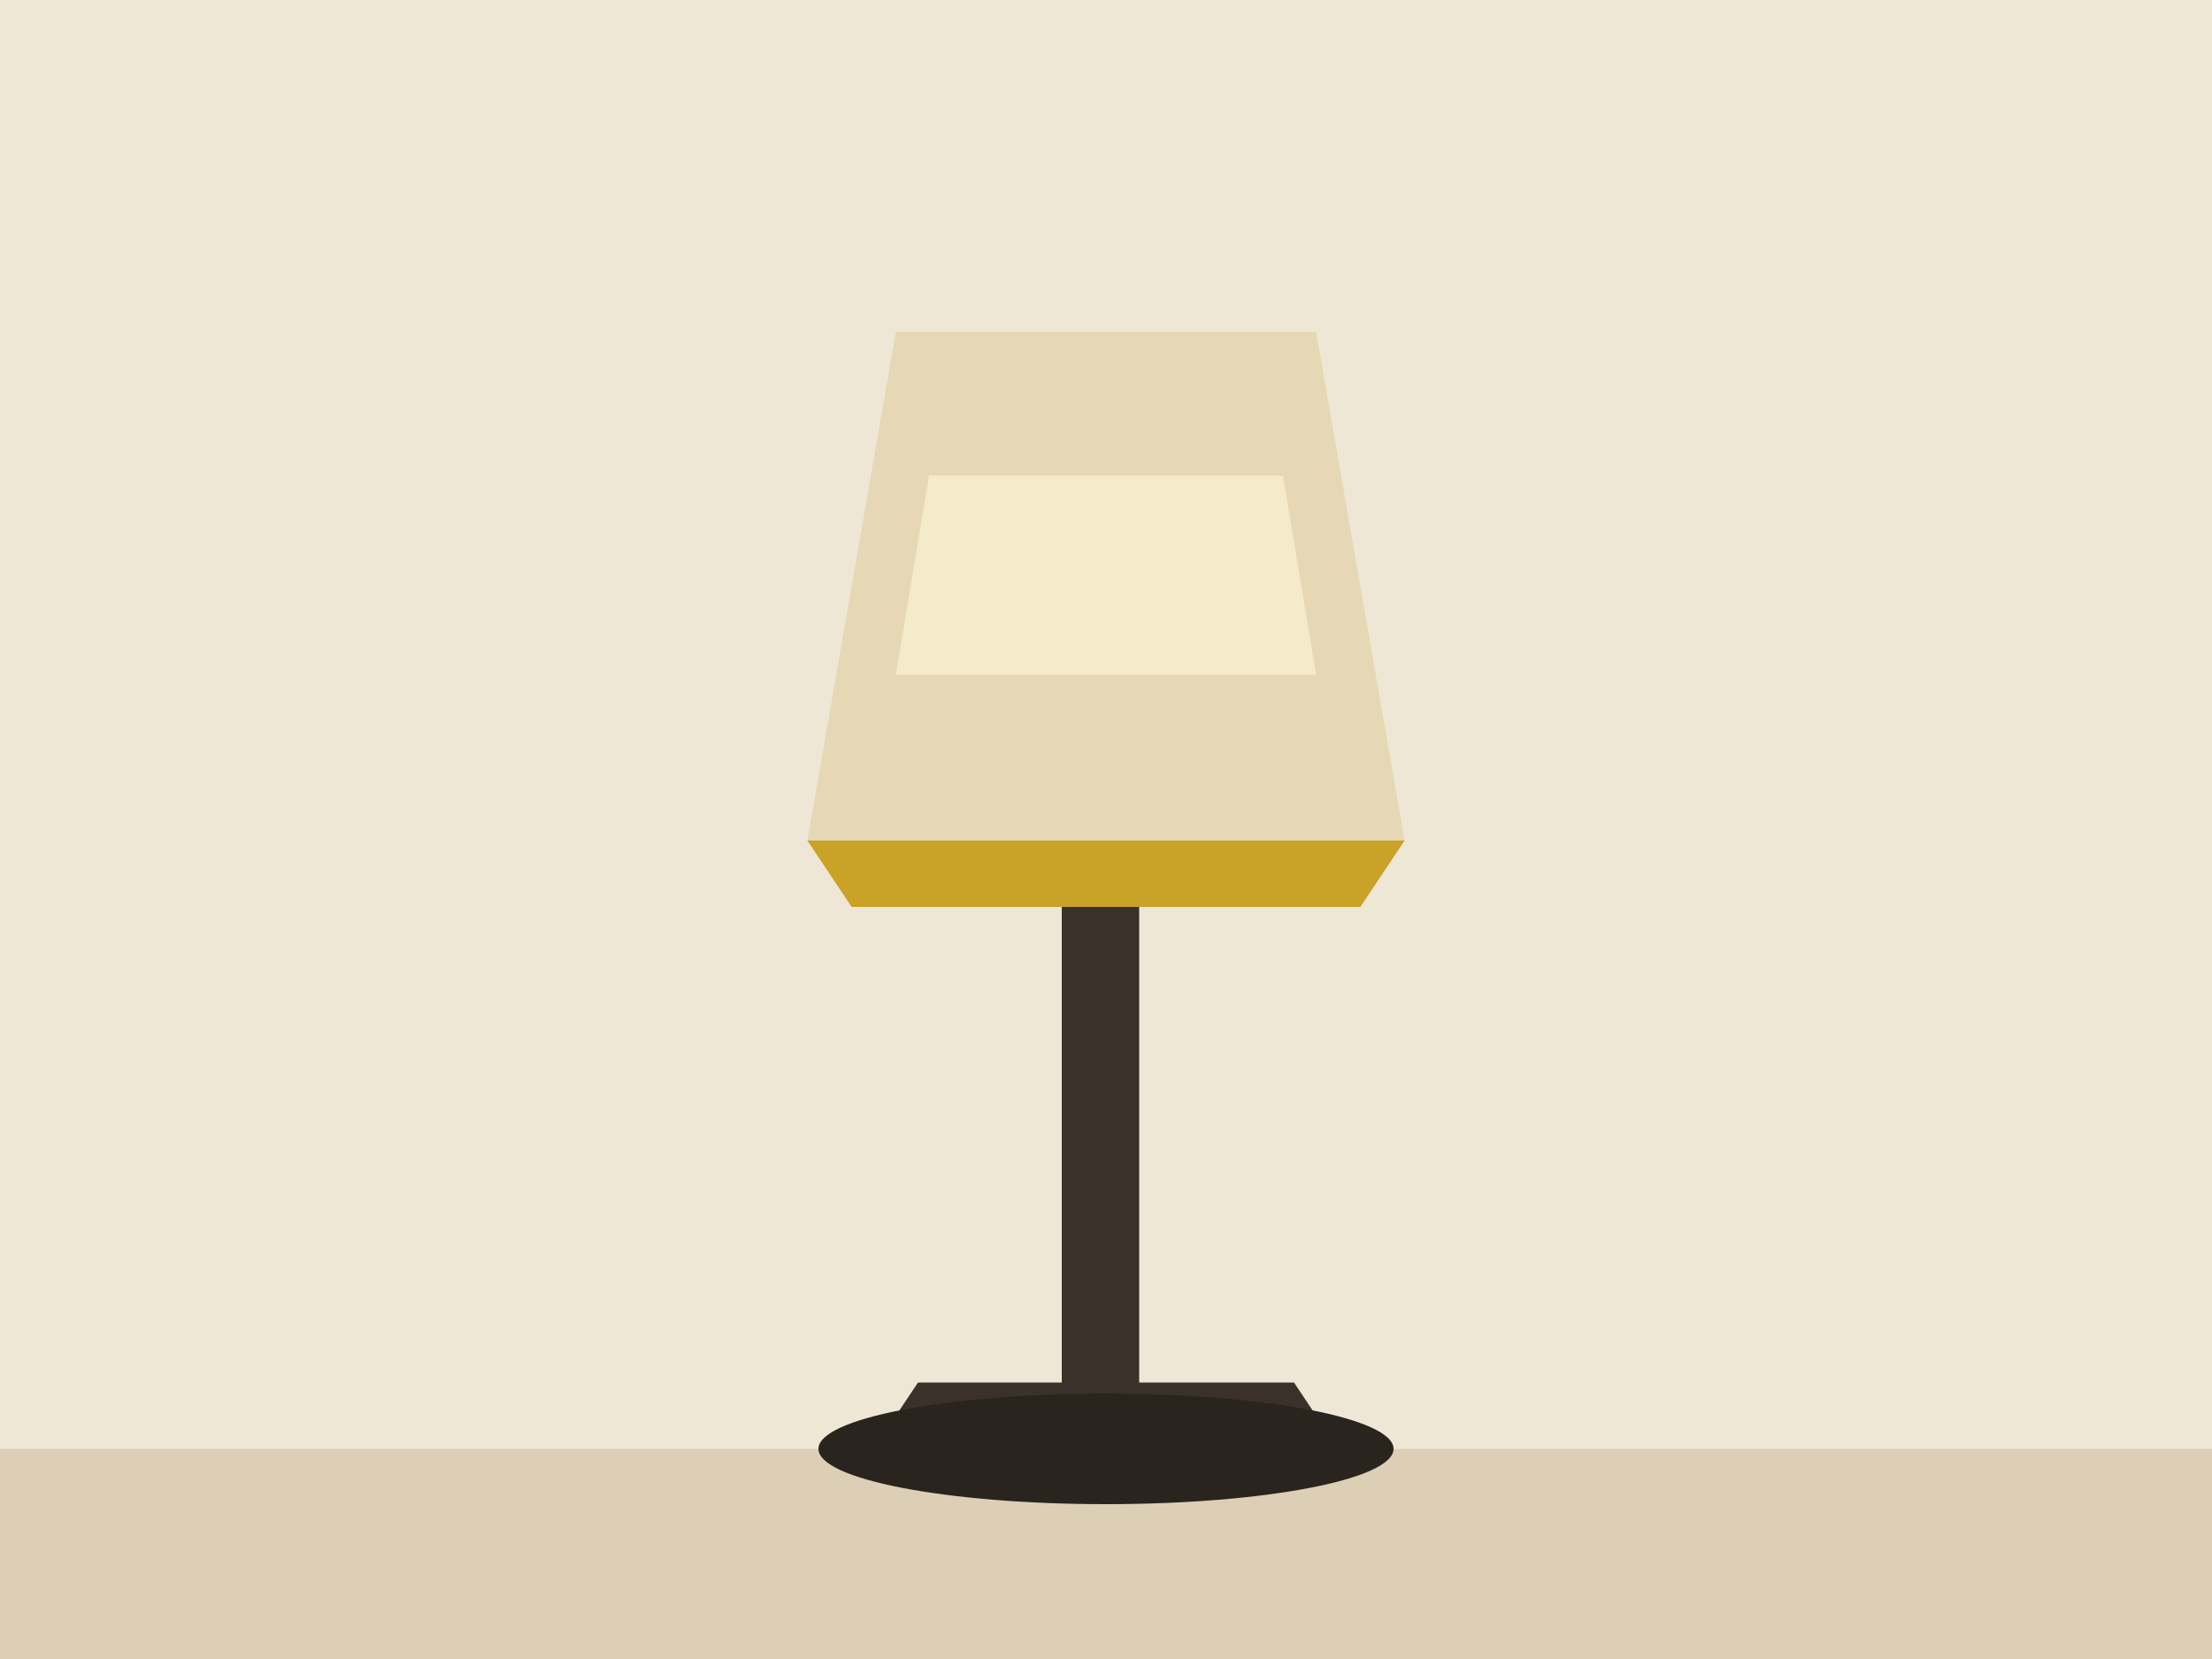
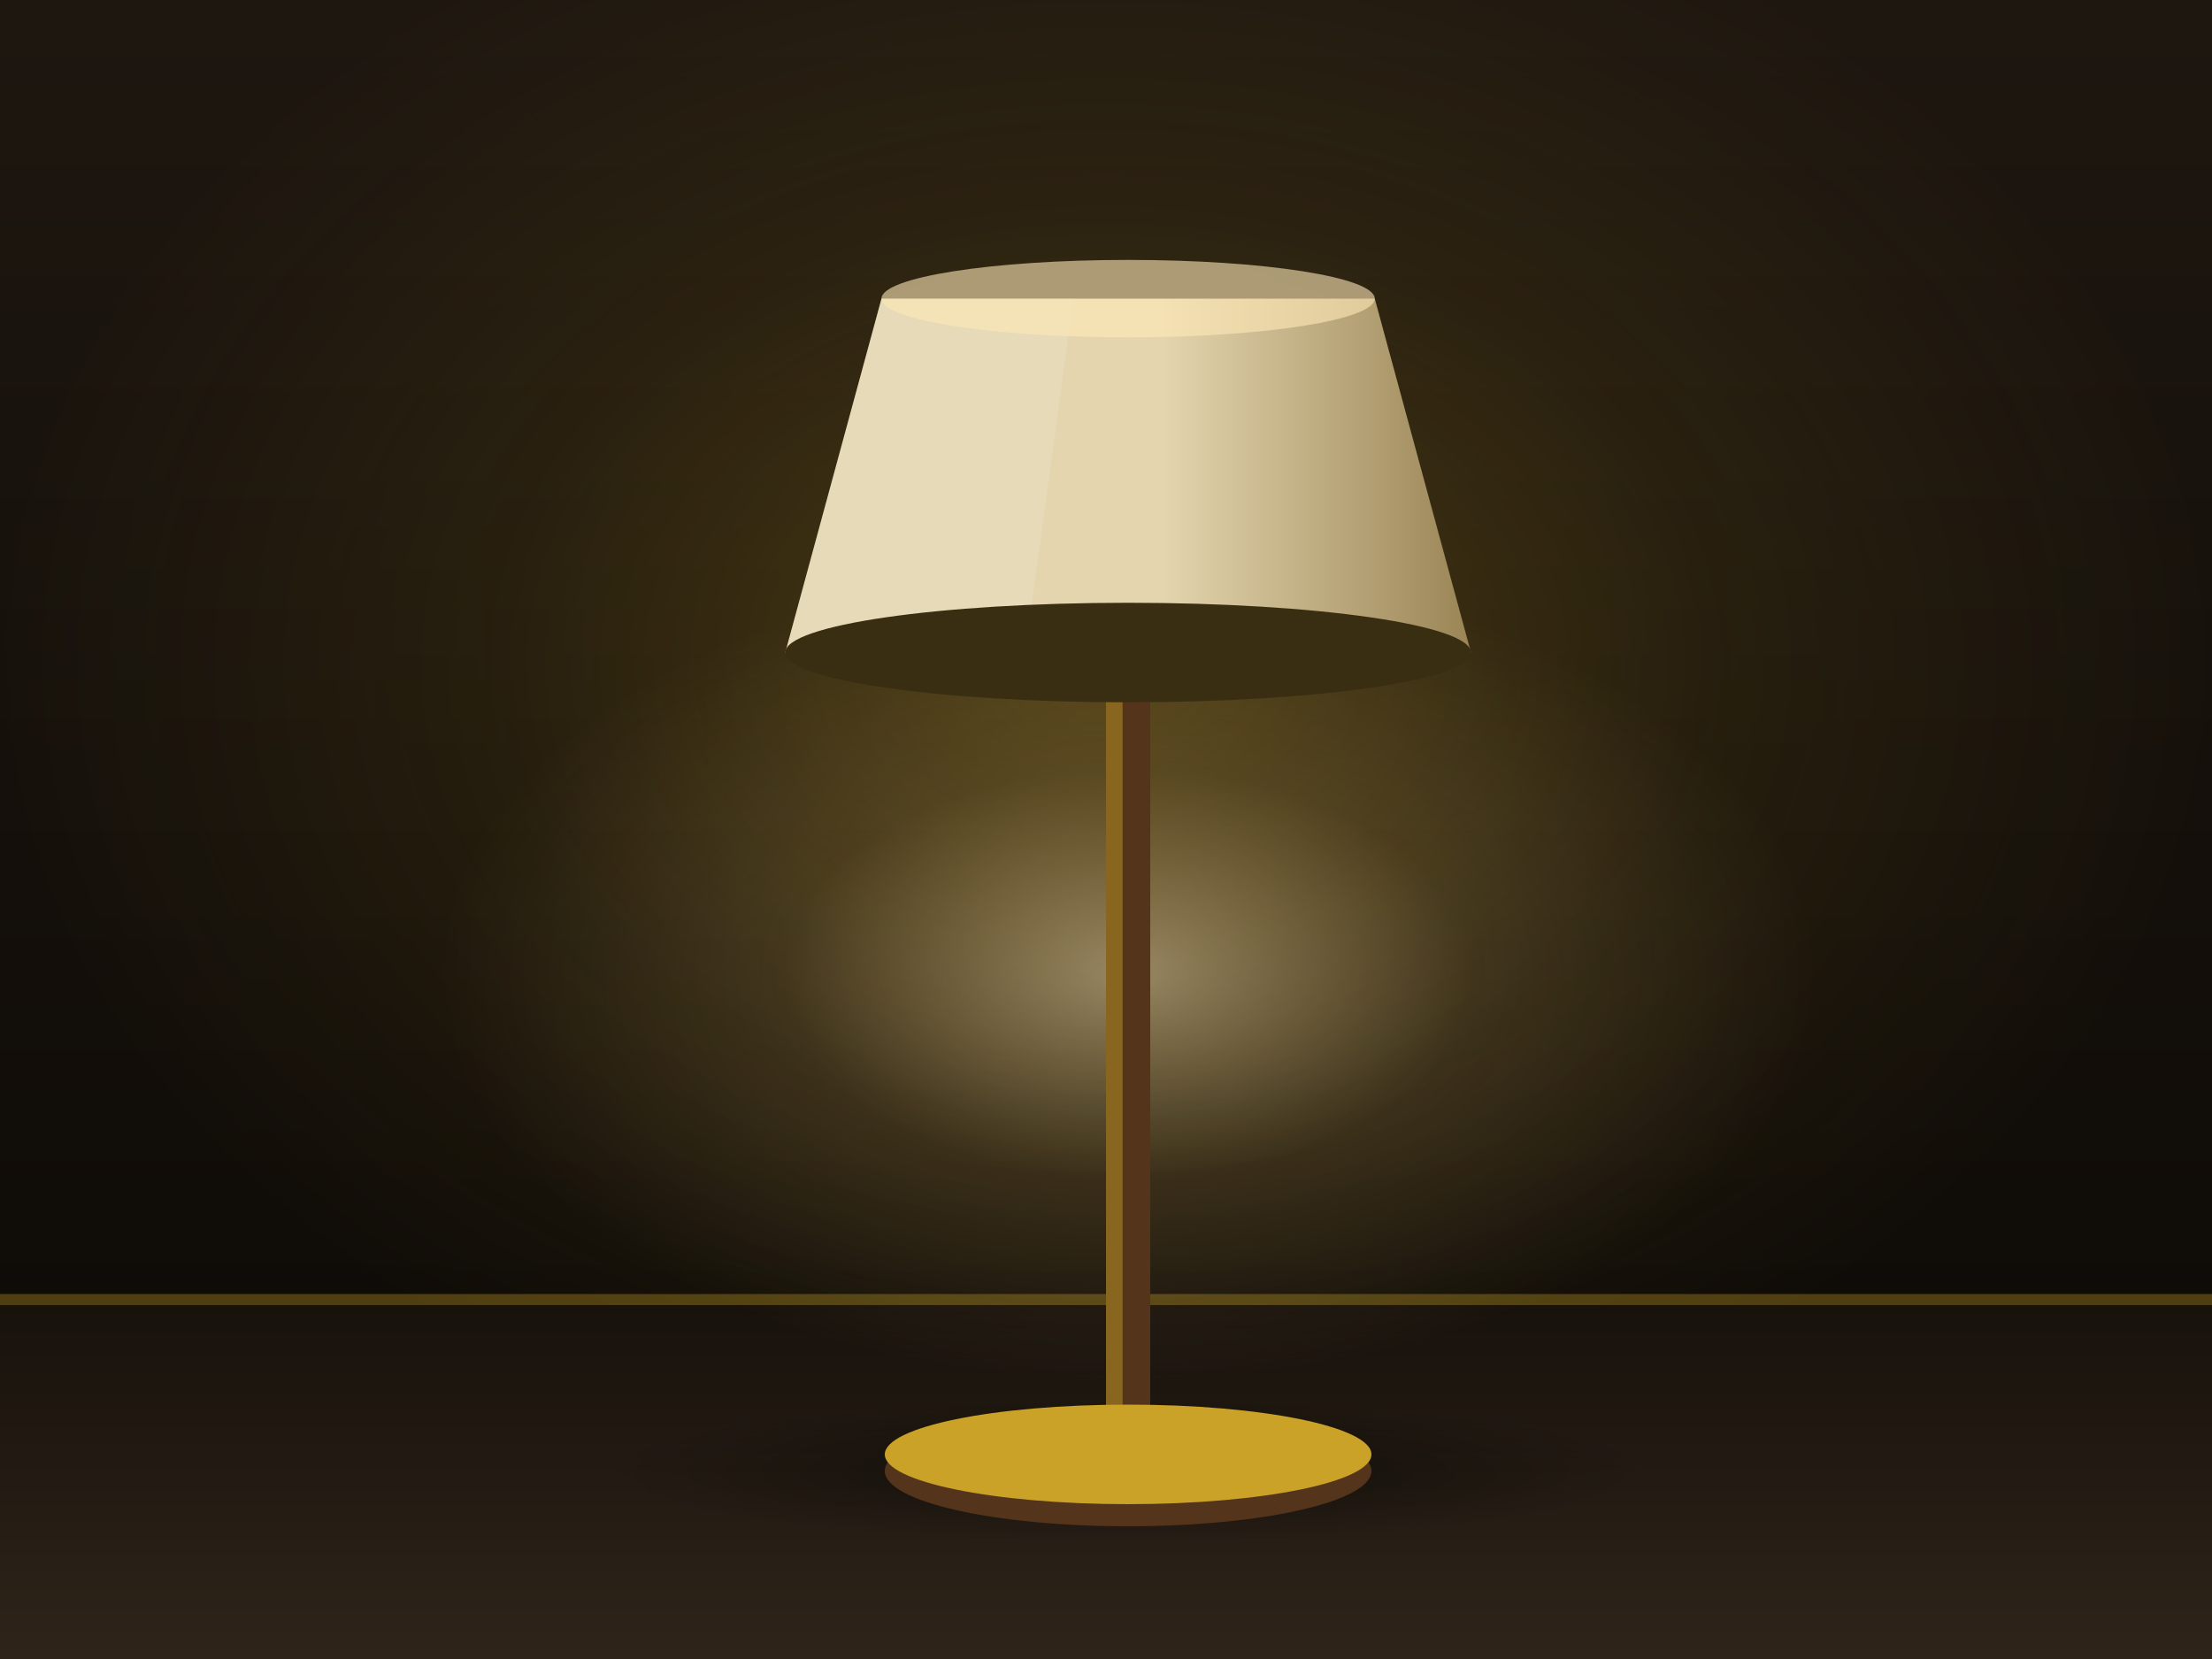
- <svg xmlns="http://www.w3.org/2000/svg" viewBox="0 0 400 300" role="img" aria-label="Standing floor lamp">
-   <rect width="400" height="300" fill="#EFE7D6" />
-   <rect y="262" width="400" height="38" fill="#DCCFB6" />
-   <path d="M146 152h108l-16-92h-76z" fill="#E6D8B4" />
-   <path d="M146 152h108l-8 12h-92z" fill="#C9A227" />
-   <rect x="192" y="164" width="14" height="98" fill="#3A322A" />
-   <path d="M158 262h84l-8-12h-68z" fill="#3A322A" />
-   <ellipse cx="200" cy="262" rx="52" ry="10" fill="#2A241E" />
-   <path d="M168 86h64l6 36h-76z" fill="#F5EBCB" />
+ <svg xmlns="http://www.w3.org/2000/svg" viewBox="0 0 400 300" role="img" aria-label="Teak and linen floor lamp">
+   <defs>
+     <linearGradient id="bg" x1="0" y1="0" x2="0" y2="1">
+       <stop offset="0" stop-color="#1E1710" />
+       <stop offset="1" stop-color="#0B0805" />
+     </linearGradient>
+     <radialGradient id="gw" cx="0.5" cy="0.4" r="0.5">
+       <stop offset="0" stop-color="#C9A227" stop-opacity="0.3" />
+       <stop offset="0.55" stop-color="#C9A227" stop-opacity="0.09" />
+       <stop offset="1" stop-color="#C9A227" stop-opacity="0" />
+     </radialGradient>
+     <linearGradient id="fl" x1="0" y1="0" x2="0" y2="1">
+       <stop offset="0" stop-color="#18120C" />
+       <stop offset="1" stop-color="#2E241A" />
+     </linearGradient>
+     <linearGradient id="gl" x1="0" y1="0" x2="1" y2="0">
+       <stop offset="0" stop-color="#FFE9B8" stop-opacity="0.3" />
+       <stop offset="1" stop-color="#FFE9B8" stop-opacity="0" />
+     </linearGradient>
+     <linearGradient id="sd" x1="1" y1="0" x2="0" y2="0">
+       <stop offset="0" stop-color="#000000" stop-opacity="0.42" />
+       <stop offset="1" stop-color="#000000" stop-opacity="0" />
+     </linearGradient>
+     <radialGradient id="sh" cx="0.5" cy="0.5" r="0.5">
+       <stop offset="0" stop-color="#000" stop-opacity="0.5" />
+       <stop offset="0.55" stop-color="#000" stop-opacity="0.2" />
+       <stop offset="1" stop-color="#000" stop-opacity="0" />
+     </radialGradient>
+     <linearGradient id="g1" x1="0" y1="0" x2="1" y2="0">
+       <stop offset="0" stop-color="#E4D5AE" />
+       <stop offset="0.55" stop-color="#E4D5AE" />
+       <stop offset="1" stop-color="#9A8556" />
+     </linearGradient>
+     <radialGradient id="lp" cx="0.5" cy="0.5" r="0.5">
+       <stop offset="0" stop-color="#FFE9B8" stop-opacity="0.5" />
+       <stop offset="0.5" stop-color="#FFD98A" stop-opacity="0.12" />
+       <stop offset="1" stop-color="#FFD98A" stop-opacity="0" />
+     </radialGradient>
+   </defs>
+   <rect width="400" height="300" fill="url(#bg)" />
+   <rect x="0" y="0" width="400" height="300" fill="url(#gw)" />
+   <rect x="0" y="236" width="400" height="64" fill="url(#fl)" />
+   <rect x="0" y="234" width="400" height="2" fill="#C9A227" opacity="0.34" />
+   <ellipse cx="204" cy="266" rx="96" ry="13" fill="url(#sh)" />
+   <ellipse cx="204" cy="176" rx="126" ry="74" fill="url(#lp)" />
+   <rect x="200" y="94" width="8" height="170" fill="#54341A" />
+   <rect x="200" y="94" width="3" height="170" fill="#C9A227" opacity="0.45" />
+   <path d="M142 118 L159.4 54 H248.6 L266 118 Z" fill="url(#g1)" />
+   <path d="M142 118 L159.4 54 H194.1 L185.4 118 Z" fill="#FFF" opacity="0.12" />
+   <ellipse cx="204" cy="118" rx="62" ry="9" fill="#3A2E12" />
+   <ellipse cx="204" cy="54" rx="44.6" ry="7" fill="#FFE9B8" opacity="0.6" />
+   <ellipse cx="204" cy="266" rx="44" ry="10" fill="#54341A" />
+   <ellipse cx="204" cy="263" rx="44" ry="9" fill="#C9A227" />
</svg>
